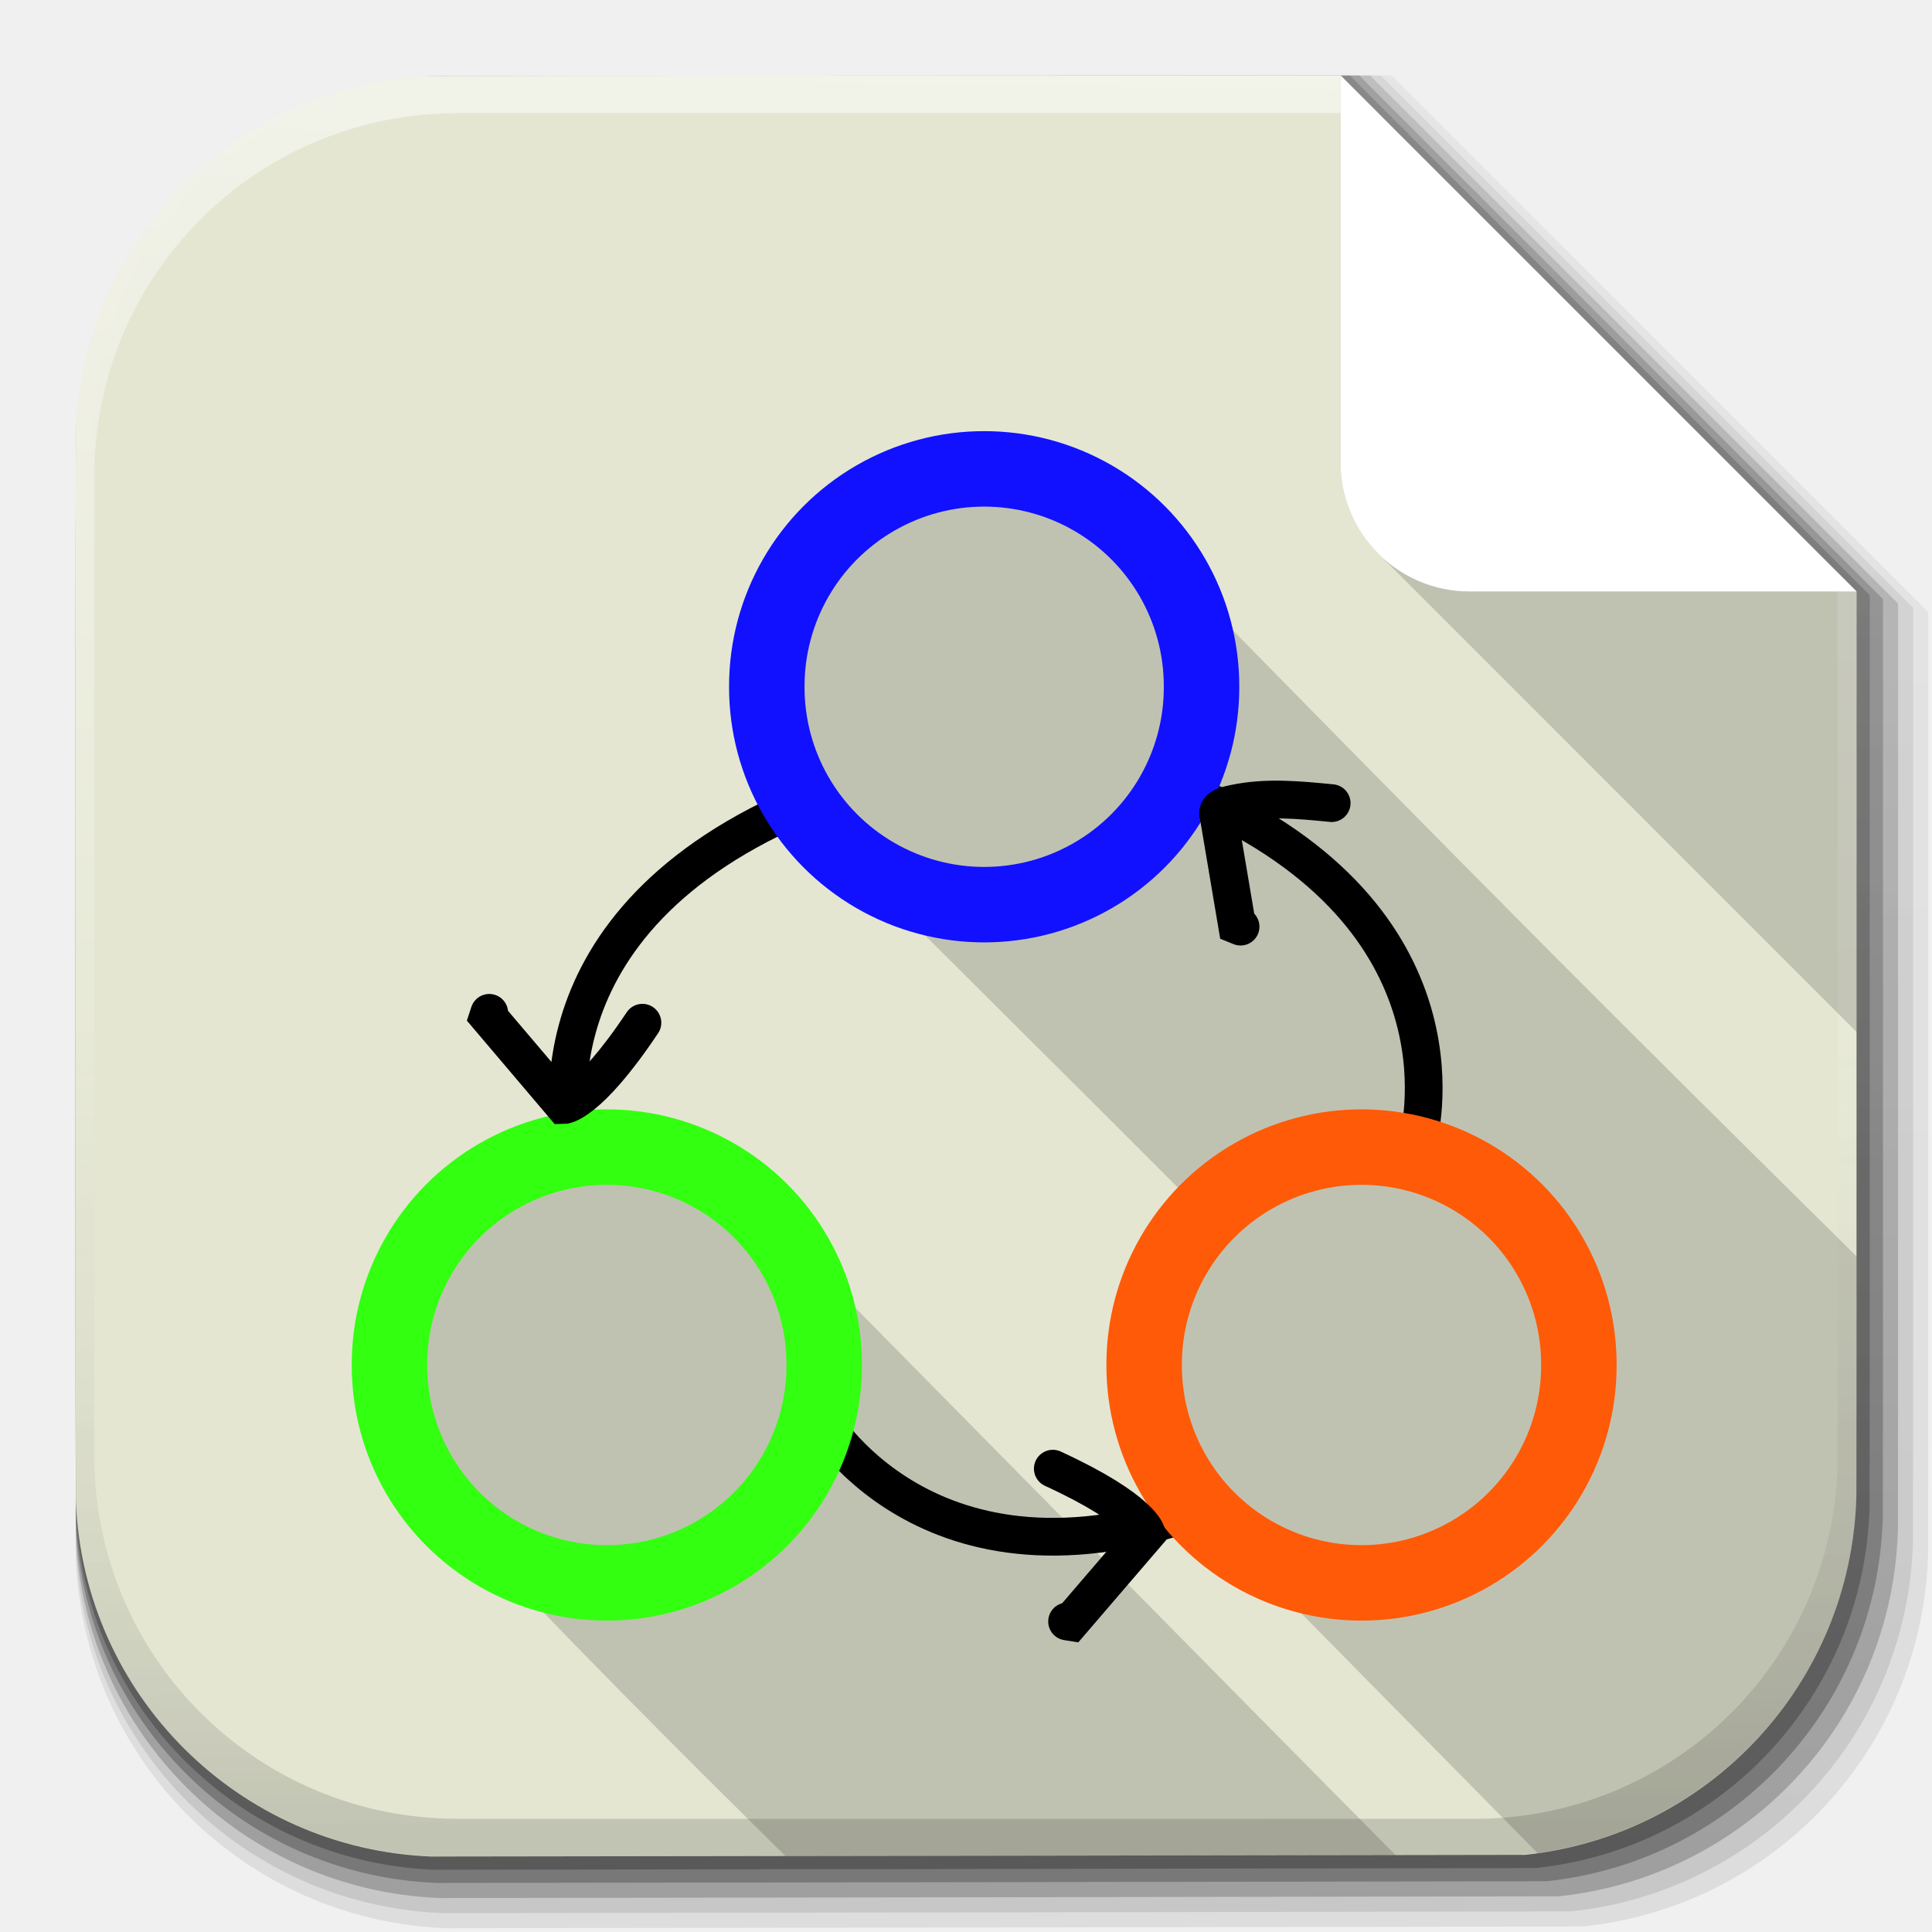
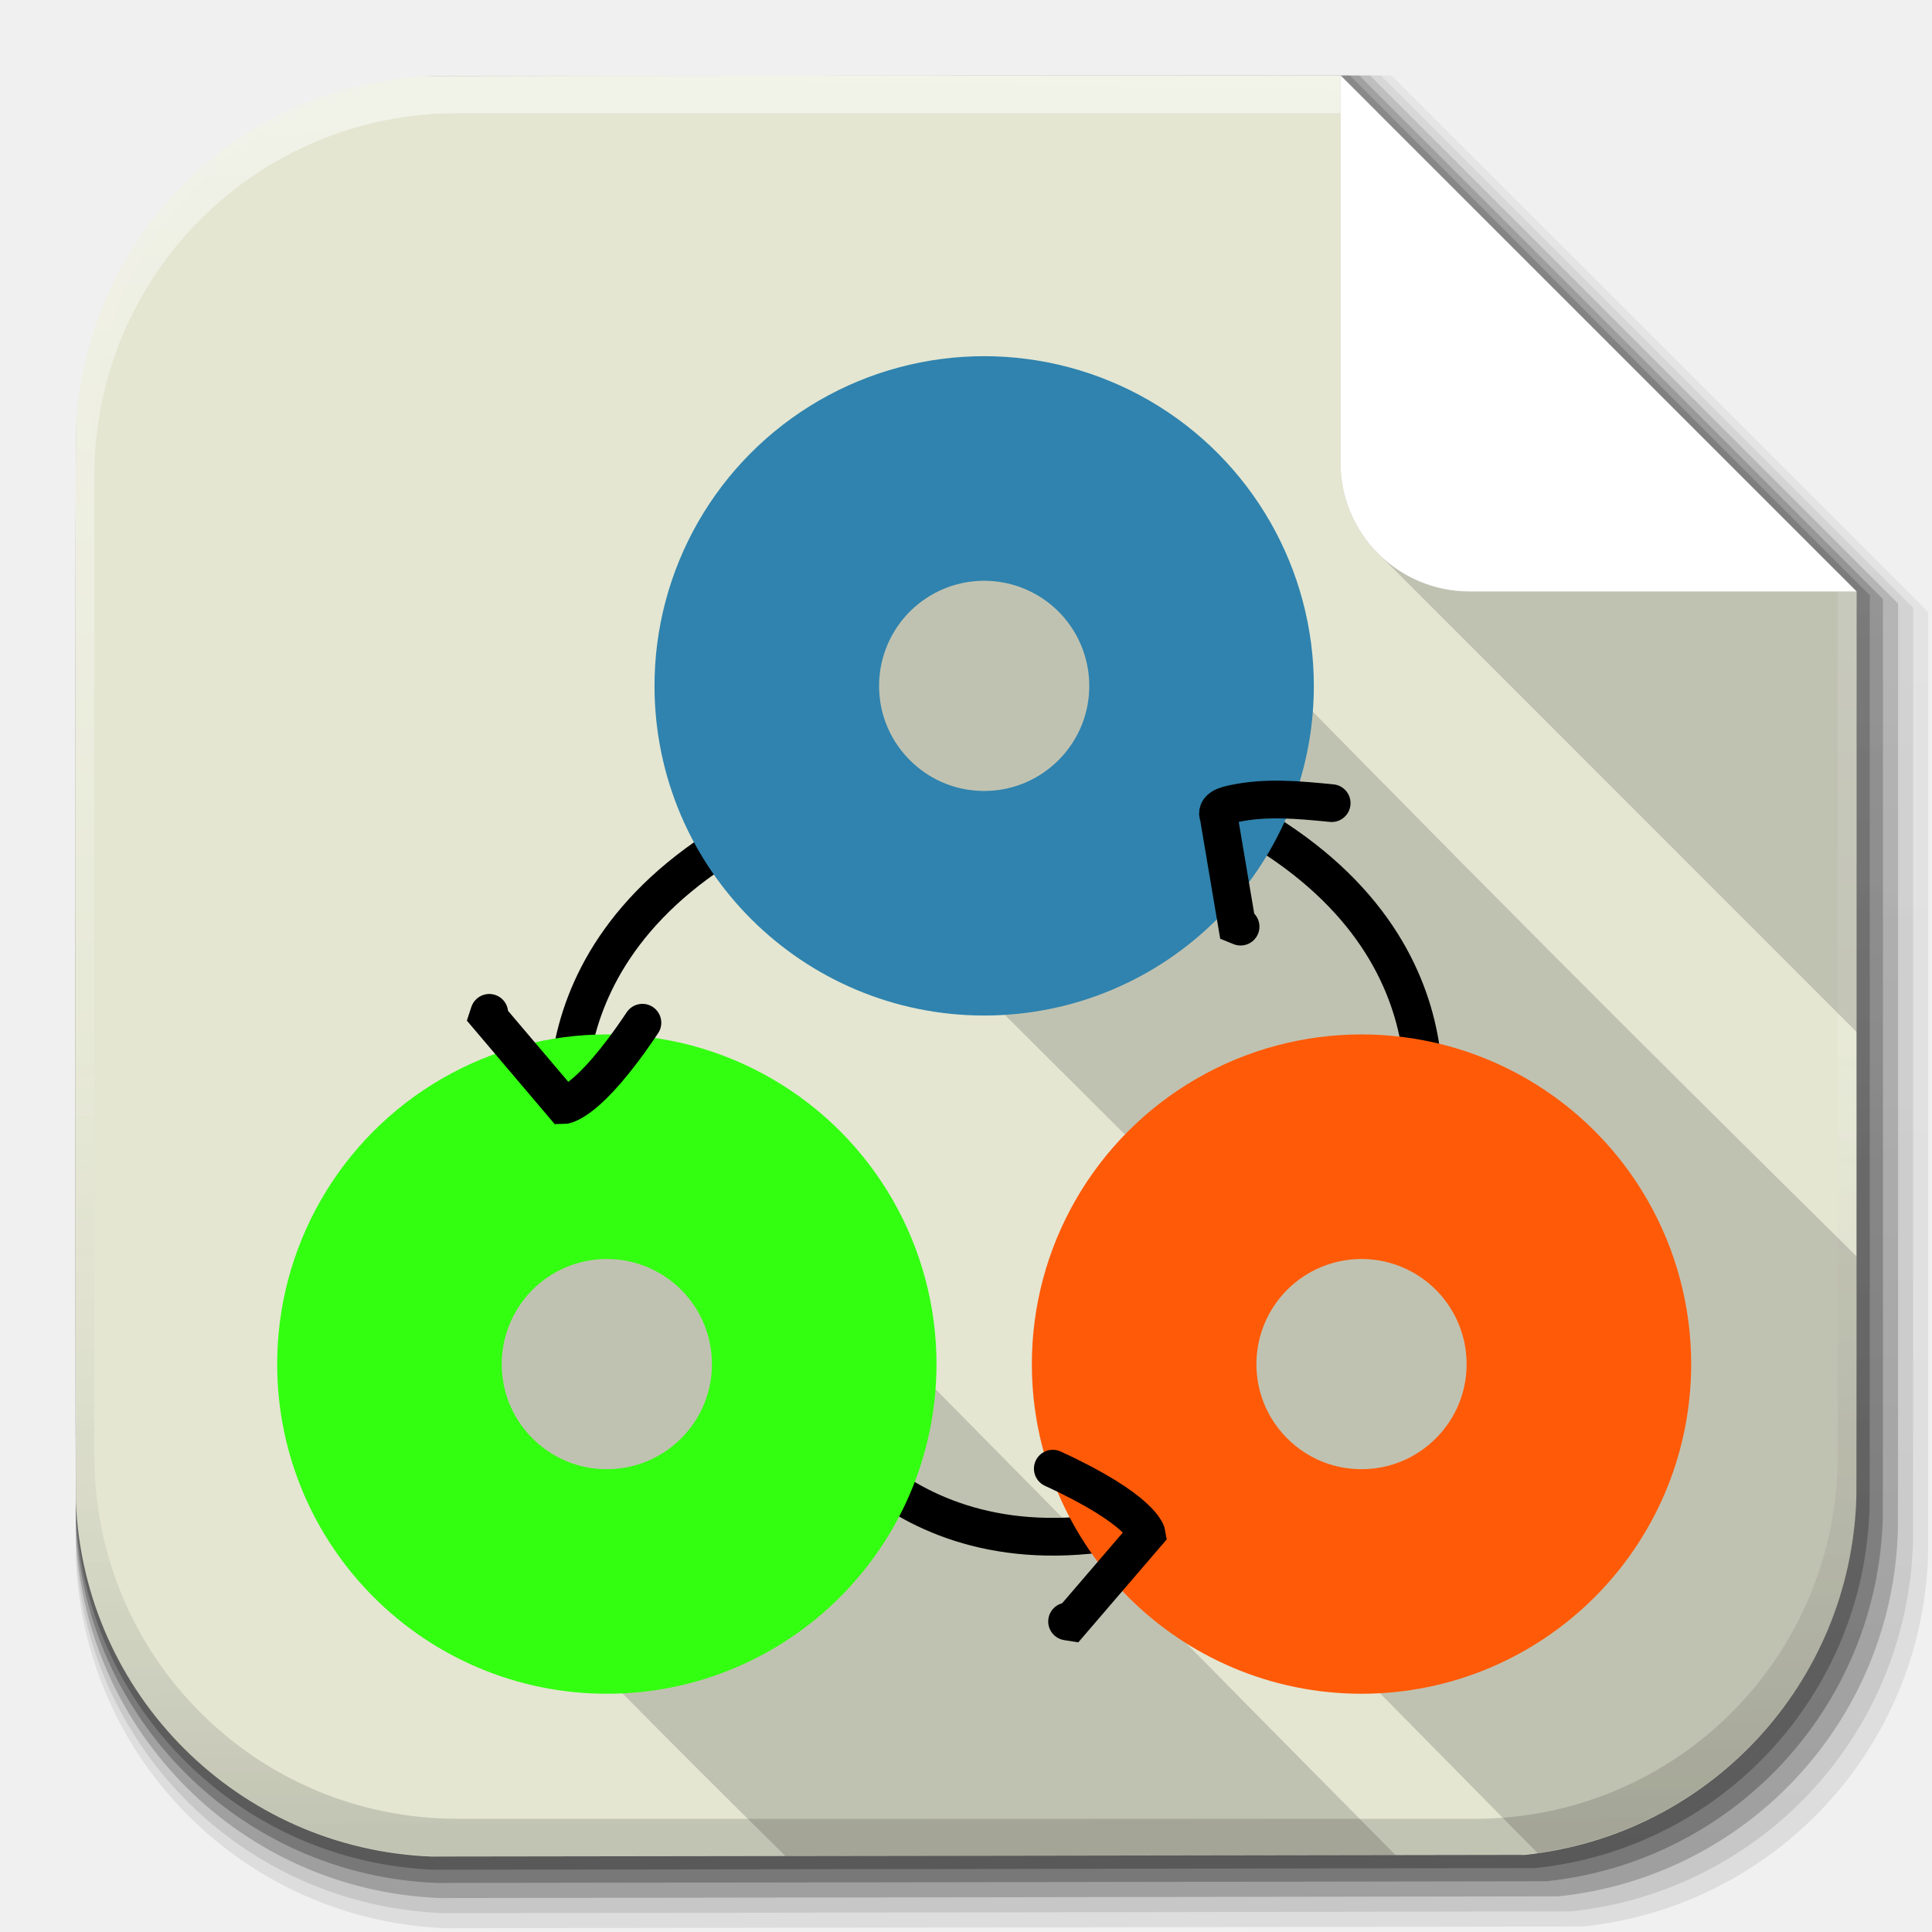
<svg xmlns="http://www.w3.org/2000/svg" xmlns:xlink="http://www.w3.org/1999/xlink" version="1.1" width="512" height="512" id="svg2">
  <defs id="defs4">
    <linearGradient id="linearGradient3170">
      <stop id="stop3172" style="stop-color:#cc7110;stop-opacity:1" offset="0" />
      <stop id="stop3174" style="stop-color:#673f0b;stop-opacity:0.784" offset="1" />
    </linearGradient>
    <linearGradient id="linearGradient3938">
      <stop id="stop3940" style="stop-color:#b1f1ee;stop-opacity:0.931" offset="0" />
      <stop id="stop3942" style="stop-color:#132682;stop-opacity:1" offset="1" />
    </linearGradient>
    <linearGradient x1="64.478" y1="56.301" x2="78.466" y2="48.085" id="XMLID_74_-8-1" gradientUnits="userSpaceOnUse">
      <stop id="stop155-3-8" style="stop-color:#ffffff;stop-opacity:1" offset="0" />
      <stop id="stop157-94-6" style="stop-color:#e6e6e6;stop-opacity:1" offset="1" />
    </linearGradient>
    <radialGradient cx="558.354" cy="385.484" r="191.619" fx="558.354" fy="385.484" id="radialGradient3867" xlink:href="#XMLID_74_-8-1" gradientUnits="userSpaceOnUse" gradientTransform="matrix(1,0,0,1.049991,0,-19.27059)" />
    <linearGradient x1="200.051" y1="185.074" x2="200.051" y2="217.459" id="SVGID_2_" gradientUnits="userSpaceOnUse">
      <stop id="stop13" style="stop-color:#61b74a;stop-opacity:1" offset="0" />
      <stop id="stop15" style="stop-color:#449934;stop-opacity:1" offset="1" />
    </linearGradient>
    <linearGradient x1="200.051" y1="185.074" x2="200.051" y2="217.459" id="linearGradient3021" xlink:href="#SVGID_2_" gradientUnits="userSpaceOnUse" gradientTransform="matrix(13.57763,0,0,13.57763,-2026.162,-2566.71)" />
    <linearGradient x1="19.245" y1="21.031" x2="19.36" y2="44.984" id="linearGradient2460" gradientUnits="userSpaceOnUse">
      <stop id="stop3602" style="stop-color:#fafafa;stop-opacity:1" offset="0" />
      <stop id="stop3604" style="stop-color:#f0f0f0;stop-opacity:1" offset="1" />
    </linearGradient>
    <linearGradient x1="19.245" y1="21.031" x2="19.36" y2="44.984" id="linearGradient3096" xlink:href="#linearGradient2460" gradientUnits="userSpaceOnUse" gradientTransform="matrix(11.07692,0,0,11.07692,-9.852301,-20.57803)" />
    <linearGradient x1="1012.513" y1="484.417" x2="1006.808" y2="20.626" id="linearGradient4114-2" xlink:href="#ButtonShadow-0-1-1-5" gradientUnits="userSpaceOnUse" gradientTransform="matrix(1.03178,0,0,1.03178,-830.8641,592.6779)" />
    <linearGradient x1="45.448" y1="92.54" x2="45.448" y2="7.017" id="ButtonShadow-0-1-1-5" gradientUnits="userSpaceOnUse" gradientTransform="matrix(1.005865,0,0,0.994169,100,0)">
      <stop id="stop3750-8-9-3-6" style="stop-color:#000000;stop-opacity:1" offset="0" />
      <stop id="stop3752-5-6-4-2" style="stop-color:#000000;stop-opacity:0.588" offset="1" />
    </linearGradient>
    <linearGradient x1="1012.513" y1="484.417" x2="1006.808" y2="20.626" id="linearGradient4112-2" xlink:href="#ButtonShadow-0-1-1-5" gradientUnits="userSpaceOnUse" gradientTransform="matrix(1.040254,0,0,1.040254,-837.9512,592.5182)" />
    <linearGradient x1="45.448" y1="92.54" x2="45.448" y2="7.017" id="linearGradient5292" gradientUnits="userSpaceOnUse" gradientTransform="matrix(1.005865,0,0,0.994169,100,0)">
      <stop id="stop5294" style="stop-color:#000000;stop-opacity:1" offset="0" />
      <stop id="stop5296" style="stop-color:#000000;stop-opacity:0.588" offset="1" />
    </linearGradient>
    <linearGradient x1="1012.513" y1="484.417" x2="1006.808" y2="20.626" id="linearGradient4110-6" xlink:href="#ButtonShadow-0-1-1-5" gradientUnits="userSpaceOnUse" gradientTransform="matrix(1.023305,0,0,1.023305,-823.777,592.8376)" />
    <linearGradient x1="45.448" y1="92.54" x2="45.448" y2="7.017" id="linearGradient5299" gradientUnits="userSpaceOnUse" gradientTransform="matrix(1.005865,0,0,0.994169,100,0)">
      <stop id="stop5301" style="stop-color:#000000;stop-opacity:1" offset="0" />
      <stop id="stop5303" style="stop-color:#000000;stop-opacity:0.588" offset="1" />
    </linearGradient>
    <linearGradient x1="1012.513" y1="484.417" x2="1006.808" y2="20.626" id="linearGradient4116-6" xlink:href="#ButtonShadow-0-1-1-5" gradientUnits="userSpaceOnUse" gradientTransform="matrix(1.01483,0,0,1.01483,-816.69,592.9972)" />
    <linearGradient x1="45.448" y1="92.54" x2="45.448" y2="7.017" id="linearGradient5306" gradientUnits="userSpaceOnUse" gradientTransform="matrix(1.005865,0,0,0.994169,100,0)">
      <stop id="stop5308" style="stop-color:#000000;stop-opacity:1" offset="0" />
      <stop id="stop5310" style="stop-color:#000000;stop-opacity:0.588" offset="1" />
    </linearGradient>
    <linearGradient x1="1012.513" y1="484.417" x2="1006.808" y2="20.626" id="linearGradient3372" xlink:href="#ButtonShadow-0-1-1-5" gradientUnits="userSpaceOnUse" gradientTransform="matrix(1.007415,0,0,1.007415,-810.4888,593.1369)" />
    <linearGradient x1="45.448" y1="92.54" x2="45.448" y2="7.017" id="linearGradient5313" gradientUnits="userSpaceOnUse" gradientTransform="matrix(1.005865,0,0,0.994169,100,0)">
      <stop id="stop5315" style="stop-color:#000000;stop-opacity:1" offset="0" />
      <stop id="stop5317" style="stop-color:#000000;stop-opacity:0.588" offset="1" />
    </linearGradient>
    <linearGradient x1="1016.104" y1="476.26" x2="1011.953" y2="251.661" id="linearGradient4082" xlink:href="#linearGradient4487" gradientUnits="userSpaceOnUse" gradientTransform="translate(-146.2203,369.0885)" />
    <linearGradient id="linearGradient4487">
      <stop id="stop4489" style="stop-color:#000000;stop-opacity:1" offset="0" />
      <stop id="stop4491" style="stop-color:#000000;stop-opacity:0" offset="1" />
    </linearGradient>
    <linearGradient id="linearGradient3737">
      <stop id="stop3739" style="stop-color:#ffffff;stop-opacity:1" offset="0" />
      <stop id="stop3741" style="stop-color:#ffffff;stop-opacity:0" offset="1" />
    </linearGradient>
    <linearGradient id="linearGradient4046">
      <stop id="stop4048" style="stop-color:#000000;stop-opacity:1" offset="0" />
      <stop id="stop4050" style="stop-color:#ffffff;stop-opacity:0.2" offset="1" />
    </linearGradient>
    <linearGradient x1="1012.513" y1="484.417" x2="1006.808" y2="20.626" id="linearGradient5342" xlink:href="#ButtonShadow-0-1-1-5" gradientUnits="userSpaceOnUse" gradientTransform="matrix(1.007415,0,0,1.007415,-810.4888,593.1369)" />
    <linearGradient x1="1012.513" y1="484.417" x2="1006.808" y2="20.626" id="linearGradient4114-2-6" xlink:href="#ButtonShadow-0-1-1-5-9" gradientUnits="userSpaceOnUse" gradientTransform="matrix(1.03178,0,0,1.03178,-830.8641,592.6779)" />
    <linearGradient x1="45.448" y1="92.54" x2="45.448" y2="7.017" id="ButtonShadow-0-1-1-5-9" gradientUnits="userSpaceOnUse" gradientTransform="matrix(1.005865,0,0,0.994169,100,0)">
      <stop id="stop3750-8-9-3-6-4" style="stop-color:#000000;stop-opacity:1" offset="0" />
      <stop id="stop3752-5-6-4-2-9" style="stop-color:#000000;stop-opacity:0.588" offset="1" />
    </linearGradient>
    <linearGradient x1="1012.513" y1="484.417" x2="1006.808" y2="20.626" id="linearGradient4112-2-6" xlink:href="#ButtonShadow-0-1-1-5-9" gradientUnits="userSpaceOnUse" gradientTransform="matrix(1.040254,0,0,1.040254,-837.9512,592.5182)" />
    <linearGradient x1="45.448" y1="92.54" x2="45.448" y2="7.017" id="linearGradient5292-5" gradientUnits="userSpaceOnUse" gradientTransform="matrix(1.005865,0,0,0.994169,100,0)">
      <stop id="stop5294-8" style="stop-color:#000000;stop-opacity:1" offset="0" />
      <stop id="stop5296-4" style="stop-color:#000000;stop-opacity:0.588" offset="1" />
    </linearGradient>
    <linearGradient x1="1012.513" y1="484.417" x2="1006.808" y2="20.626" id="linearGradient4110-6-7" xlink:href="#ButtonShadow-0-1-1-5-9" gradientUnits="userSpaceOnUse" gradientTransform="matrix(1.023305,0,0,1.023305,-823.777,592.8376)" />
    <linearGradient x1="45.448" y1="92.54" x2="45.448" y2="7.017" id="linearGradient5299-2" gradientUnits="userSpaceOnUse" gradientTransform="matrix(1.005865,0,0,0.994169,100,0)">
      <stop id="stop5301-9" style="stop-color:#000000;stop-opacity:1" offset="0" />
      <stop id="stop5303-1" style="stop-color:#000000;stop-opacity:0.588" offset="1" />
    </linearGradient>
    <linearGradient x1="1012.513" y1="484.417" x2="1006.808" y2="20.626" id="linearGradient4116-6-3" xlink:href="#ButtonShadow-0-1-1-5-9" gradientUnits="userSpaceOnUse" gradientTransform="matrix(1.01483,0,0,1.01483,-816.69,592.9972)" />
    <linearGradient x1="45.448" y1="92.54" x2="45.448" y2="7.017" id="linearGradient5306-9" gradientUnits="userSpaceOnUse" gradientTransform="matrix(1.005865,0,0,0.994169,100,0)">
      <stop id="stop5308-0" style="stop-color:#000000;stop-opacity:1" offset="0" />
      <stop id="stop5310-6" style="stop-color:#000000;stop-opacity:0.588" offset="1" />
    </linearGradient>
    <linearGradient x1="1012.513" y1="484.417" x2="1006.808" y2="20.626" id="linearGradient3372-9" xlink:href="#ButtonShadow-0-1-1-5-9" gradientUnits="userSpaceOnUse" gradientTransform="matrix(1.007415,0,0,1.007415,-810.4888,593.1369)" />
    <linearGradient x1="45.448" y1="92.54" x2="45.448" y2="7.017" id="linearGradient5313-8" gradientUnits="userSpaceOnUse" gradientTransform="matrix(1.005865,0,0,0.994169,100,0)">
      <stop id="stop5315-8" style="stop-color:#000000;stop-opacity:1" offset="0" />
      <stop id="stop5317-1" style="stop-color:#000000;stop-opacity:0.588" offset="1" />
    </linearGradient>
    <linearGradient x1="1016.104" y1="476.26" x2="1011.953" y2="251.661" id="linearGradient4082-7" xlink:href="#linearGradient4487-8" gradientUnits="userSpaceOnUse" gradientTransform="translate(-146.2203,369.0885)" />
    <linearGradient id="linearGradient4487-8">
      <stop id="stop4489-0" style="stop-color:#000000;stop-opacity:1" offset="0" />
      <stop id="stop4491-4" style="stop-color:#000000;stop-opacity:0" offset="1" />
    </linearGradient>
    <linearGradient x1="993.439" y1="51.512" x2="988.786" y2="363.738" id="linearGradient4084-7" xlink:href="#linearGradient3737-8" gradientUnits="userSpaceOnUse" gradientTransform="translate(778.5998,-360.5596)" />
    <linearGradient id="linearGradient3737-8">
      <stop id="stop3739-4" style="stop-color:#ffffff;stop-opacity:1" offset="0" />
      <stop id="stop3741-7" style="stop-color:#ffffff;stop-opacity:0" offset="1" />
    </linearGradient>
    <linearGradient x1="1764.649" y1="155.597" x2="1763.69" y2="-55.941" id="linearGradient4086-1" xlink:href="#linearGradient4046-2" gradientUnits="userSpaceOnUse" />
    <linearGradient id="linearGradient4046-2">
      <stop id="stop4048-2" style="stop-color:#000000;stop-opacity:1" offset="0" />
      <stop id="stop4050-7" style="stop-color:#ffffff;stop-opacity:0.2" offset="1" />
    </linearGradient>
    <linearGradient x1="1012.513" y1="484.417" x2="1006.808" y2="20.626" id="linearGradient5342-3" xlink:href="#ButtonShadow-0-1-1-5-9" gradientUnits="userSpaceOnUse" gradientTransform="matrix(1.007415,0,0,1.007415,-810.4888,593.1369)" />
    <linearGradient id="linearGradient4487-1">
      <stop id="stop4489-6" style="stop-color:#000000;stop-opacity:1" offset="0" />
      <stop id="stop4491-0" style="stop-color:#000000;stop-opacity:0" offset="1" />
    </linearGradient>
    <linearGradient x1="993.439" y1="51.512" x2="988.786" y2="363.738" id="linearGradient4084-8" xlink:href="#linearGradient3737-9" gradientUnits="userSpaceOnUse" gradientTransform="translate(778.5998,-360.5596)" />
    <linearGradient id="linearGradient3737-9">
      <stop id="stop3739-7" style="stop-color:#ffffff;stop-opacity:1" offset="0" />
      <stop id="stop3741-4" style="stop-color:#ffffff;stop-opacity:0" offset="1" />
    </linearGradient>
    <linearGradient x1="1764.649" y1="155.597" x2="1763.69" y2="-55.941" id="linearGradient4086-12" xlink:href="#linearGradient4046-3" gradientUnits="userSpaceOnUse" />
    <linearGradient id="linearGradient4046-3">
      <stop id="stop4048-7" style="stop-color:#000000;stop-opacity:1" offset="0" />
      <stop id="stop4050-73" style="stop-color:#ffffff;stop-opacity:0.2" offset="1" />
    </linearGradient>
    <linearGradient id="linearGradient2760">
      <stop id="stop2770" style="stop-color:#ffffff;stop-opacity:1" offset="0" />
      <stop id="stop2764" style="stop-color:#a9a9a9;stop-opacity:1" offset="1" />
    </linearGradient>
    <linearGradient id="linearGradient4846">
      <stop id="stop4848" style="stop-color:#1a1a1a;stop-opacity:1" offset="0" />
      <stop id="stop4856" style="stop-color:#1e1e1e;stop-opacity:1" offset="1" />
    </linearGradient>
    <linearGradient id="linearGradient4922">
      <stop id="stop4924" style="stop-color:#1a1a1a;stop-opacity:1" offset="0" />
      <stop id="stop4926" style="stop-color:#636363;stop-opacity:1" offset="0.156" />
      <stop id="stop4928" style="stop-color:#b4b4b4;stop-opacity:1" offset="0.332" />
      <stop id="stop4930" style="stop-color:#636363;stop-opacity:1" offset="0.536" />
      <stop id="stop4932" style="stop-color:#000000;stop-opacity:1" offset="1" />
    </linearGradient>
    <linearGradient x1="201.331" y1="152.12" x2="166.775" y2="110.86" id="linearGradient4884" xlink:href="#linearGradient4888" gradientUnits="userSpaceOnUse" gradientTransform="matrix(1.275769,0,0,1.275769,-135.8944,2.450039)" spreadMethod="reflect" />
    <linearGradient id="linearGradient4888">
      <stop id="stop4892" style="stop-color:#c0821c;stop-opacity:1" offset="0" />
      <stop id="stop4894" style="stop-color:#e4ae48;stop-opacity:1" offset="1" />
    </linearGradient>
    <linearGradient x1="13.021" y1="160.826" x2="258.222" y2="158.472" id="linearGradient4882" xlink:href="#linearGradient4898" gradientUnits="userSpaceOnUse" />
    <linearGradient id="linearGradient4898">
      <stop id="stop4900" style="stop-color:#d78617;stop-opacity:1" offset="0" />
      <stop id="stop4902" style="stop-color:#5c1234;stop-opacity:1" offset="1" />
    </linearGradient>
    <linearGradient x1="45.448" y1="92.54" x2="45.448" y2="7.017" id="ButtonShadow" gradientUnits="userSpaceOnUse" gradientTransform="scale(1.005865,0.994169)">
      <stop id="stop3750" style="stop-color:#000000;stop-opacity:1" offset="0" />
      <stop id="stop3752" style="stop-color:#000000;stop-opacity:0.588" offset="1" />
    </linearGradient>
    <filter color-interpolation-filters="sRGB" id="filter3174">
-       <feGaussianBlur stdDeviation="1.71" id="feGaussianBlur3176" />
+       <feGaussianBlur id="feGaussianBlur3176" stdDeviation="1.71" />
    </filter>
    <linearGradient id="linearGradient10386">
      <stop id="stop10388" style="stop-color:#ffffff;stop-opacity:1" offset="0" />
      <stop id="stop10390" style="stop-color:#ffffff;stop-opacity:0" offset="1" />
    </linearGradient>
    <linearGradient x1="212.864" y1="11.425" x2="214.266" y2="168.283" id="linearGradient8264" xlink:href="#linearGradient2760" gradientUnits="userSpaceOnUse" gradientTransform="matrix(1.846456,0,0,1.846456,-123.7334,86.82626)" spreadMethod="reflect" />
    <linearGradient x1="18.93" y1="6.295" x2="19.36" y2="36.644" id="linearGradient3157" xlink:href="#linearGradient2460" gradientUnits="userSpaceOnUse" gradientTransform="matrix(12.10256,0,0,12.10256,-34.46825,-46.18711)" />
    <linearGradient x1="0" y1="0" x2="1" y2="1" id="acyl_gradient" xlink:href="#linearGradient4321" />
    <linearGradient id="linearGradient4321">
      <stop id="stop1" style="stop-color:#ee0c0c;stop-opacity:1" offset="0" />
      <stop id="stop2" style="stop-color:#7a0404;stop-opacity:1" offset="1" />
    </linearGradient>
    <radialGradient cx="94.71" cy="98.693" r="150" fx="94.71" fy="98.693" id="radialGradient3928" xlink:href="#linearGradient4321" gradientUnits="userSpaceOnUse" gradientTransform="matrix(2.424955,-0.00787504,0.00770263,2.371866,-135.7183,-134.6474)" />
    <radialGradient cx="94.71" cy="98.693" r="150" fx="94.71" fy="98.693" id="radialGradient3932" xlink:href="#linearGradient4321" gradientUnits="userSpaceOnUse" gradientTransform="matrix(2.424955,-0.00787504,0.00770263,2.371866,-135.7183,-134.6474)" />
    <radialGradient cx="110.737" cy="112.575" r="150" fx="110.737" fy="112.575" id="radialGradient3140" xlink:href="#linearGradient3938" gradientUnits="userSpaceOnUse" gradientTransform="matrix(1.65339,0.0060994,-0.00539655,1.462323,-50.50661,-35.43916)" />
    <linearGradient x1="-112.345" y1="572.447" x2="-109.975" y2="107.9" id="linearGradient5925" xlink:href="#ButtonShadow-0-1-1-5-9-5" gradientUnits="userSpaceOnUse" gradientTransform="matrix(1.007442,0,0,1.007415,261.6268,527.4108)" />
    <linearGradient x1="45.448" y1="92.54" x2="45.448" y2="7.017" id="ButtonShadow-0-1-1-5-9-5" gradientUnits="userSpaceOnUse" gradientTransform="matrix(1.005865,0,0,0.994169,100,0)">
      <stop id="stop3750-8-9-3-6-4-0" style="stop-color:#000000;stop-opacity:1" offset="0" />
      <stop id="stop3752-5-6-4-2-9-8" style="stop-color:#000000;stop-opacity:0.588" offset="1" />
    </linearGradient>
    <linearGradient x1="-112.345" y1="572.447" x2="-109.975" y2="107.9" id="linearGradient5927" xlink:href="#ButtonShadow-0-1-1-5-9-5" gradientUnits="userSpaceOnUse" gradientTransform="matrix(1.031807,0,0,1.03178,268.7784,524.7835)" />
    <linearGradient x1="45.448" y1="92.54" x2="45.448" y2="7.017" id="linearGradient3129" gradientUnits="userSpaceOnUse" gradientTransform="matrix(1.005865,0,0,0.994169,100,0)">
      <stop id="stop3131" style="stop-color:#000000;stop-opacity:1" offset="0" />
      <stop id="stop3133" style="stop-color:#000000;stop-opacity:0.588" offset="1" />
    </linearGradient>
    <linearGradient x1="-112.345" y1="572.447" x2="-109.975" y2="107.9" id="linearGradient5929" xlink:href="#ButtonShadow-0-1-1-5-9-5" gradientUnits="userSpaceOnUse" gradientTransform="matrix(1.014857,0,0,1.01483,263.8037,526.6112)" />
    <linearGradient x1="45.448" y1="92.54" x2="45.448" y2="7.017" id="linearGradient3136" gradientUnits="userSpaceOnUse" gradientTransform="matrix(1.005865,0,0,0.994169,100,0)">
      <stop id="stop3138" style="stop-color:#000000;stop-opacity:1" offset="0" />
      <stop id="stop3140" style="stop-color:#000000;stop-opacity:0.588" offset="1" />
    </linearGradient>
    <linearGradient x1="-112.345" y1="572.447" x2="-109.975" y2="107.9" id="linearGradient5931" xlink:href="#ButtonShadow-0-1-1-5-9-5" gradientUnits="userSpaceOnUse" gradientTransform="matrix(1.023332,0,0,1.023305,266.2915,525.6974)" />
    <linearGradient x1="45.448" y1="92.54" x2="45.448" y2="7.017" id="linearGradient3143" gradientUnits="userSpaceOnUse" gradientTransform="matrix(1.005865,0,0,0.994169,100,0)">
      <stop id="stop3145" style="stop-color:#000000;stop-opacity:1" offset="0" />
      <stop id="stop3147" style="stop-color:#000000;stop-opacity:0.588" offset="1" />
    </linearGradient>
    <linearGradient x1="-112.345" y1="572.447" x2="-109.975" y2="107.9" id="linearGradient5933" xlink:href="#ButtonShadow-0-1-1-5-9-5" gradientUnits="userSpaceOnUse" gradientTransform="matrix(1.040282,0,0,1.040254,271.2663,523.8697)" />
    <linearGradient x1="45.448" y1="92.54" x2="45.448" y2="7.017" id="linearGradient3150" gradientUnits="userSpaceOnUse" gradientTransform="matrix(1.005865,0,0,0.994169,100,0)">
      <stop id="stop3152" style="stop-color:#000000;stop-opacity:1" offset="0" />
      <stop id="stop3154" style="stop-color:#000000;stop-opacity:0.588" offset="1" />
    </linearGradient>
    <linearGradient x1="993.439" y1="51.512" x2="988.786" y2="363.738" id="linearGradient4084-8-2" xlink:href="#linearGradient3737-9-0" gradientUnits="userSpaceOnUse" gradientTransform="translate(-753.5872,-30.14348)" />
    <linearGradient id="linearGradient3737-9-0">
      <stop id="stop3739-7-5" style="stop-color:#ffffff;stop-opacity:1" offset="0" />
      <stop id="stop3741-4-2" style="stop-color:#ffffff;stop-opacity:0" offset="1" />
    </linearGradient>
    <linearGradient x1="1764.649" y1="155.597" x2="1763.69" y2="-55.941" id="linearGradient4086-12-9" xlink:href="#linearGradient4046-3-3" gradientUnits="userSpaceOnUse" gradientTransform="translate(-1532.187,330.4162)" />
    <linearGradient id="linearGradient4046-3-3">
      <stop id="stop4048-7-5" style="stop-color:#000000;stop-opacity:1" offset="0" />
      <stop id="stop4050-73-5" style="stop-color:#ffffff;stop-opacity:0.2" offset="1" />
    </linearGradient>
    <linearGradient x1="102.875" y1="170.422" x2="153.125" y2="170.422" id="linearGradient5071" xlink:href="#linearGradient5059" gradientUnits="userSpaceOnUse" />
    <linearGradient id="linearGradient5059">
      <stop id="stop5061" style="stop-color:#0b0826;stop-opacity:0.498" offset="0" />
      <stop id="stop5063" style="stop-color:#0b0826;stop-opacity:1" offset="1" />
    </linearGradient>
    <linearGradient x1="102.875" y1="170.422" x2="153.125" y2="170.422" id="linearGradient3985" xlink:href="#linearGradient5059" gradientUnits="userSpaceOnUse" />
    <radialGradient cx="244.265" cy="286.954" r="62.546" fx="244.265" fy="286.954" id="radialGradient14612" xlink:href="#linearGradient3938" gradientUnits="userSpaceOnUse" gradientTransform="matrix(1,0,0,1.203639,0,-58.43524)" spreadMethod="pad" />
  </defs>
  <g transform="translate(0,-540.3622)" id="layer1" />
  <g transform="matrix(1.1,0,0,0.44444,95.08106,256.3925)" id="g2036">
    <g transform="matrix(1.0526,0,0,1.2857,-1.2632,-13.429)" id="g3712" style="opacity:0.4" />
  </g>
  <g transform="translate(97.48106,231.2815)" id="g3541" />
  <g transform="translate(97.48106,231.2815)" id="g3536" />
  <g transform="translate(-605.5193,-353.9683)" id="g4076">
    <g transform="translate(-926.6676,684.3845)" id="g4038" />
  </g>
  <g transform="translate(54.08926,-616.0416)" id="g5918">
    <path d="m 60.99,1111.542 144.328,-0.206 147.527,-0.241 c 49.041,-5.122 87.225,-45.726 88.537,-95.85 9e-4,-0.035 -9e-4,-0.069 0,-0.103 9e-4,-0.414 -8e-4,-0.647 0,-1.067 0.042,-21.503 0.034,-49.942 0.034,-87.765 l 0,-152.514 -68.862,-68.877 -68.897,-68.877 -152.824,0.069 c -40.253,0.017 -69.341,0.041 -91.323,0.103 -50.89,2.755 -91.336,43.548 -93.49,94.611 -0.099,30.63 -0.103,74.757 -0.103,143.018 0,68.269 0.005,112.388 0.103,143.018 2.175,51.557 43.387,92.644 94.969,94.68 z" id="path5873" style="opacity:0.25;color:#000000;fill:url(#linearGradient5925);fill-opacity:1;fill-rule:nonzero;stroke:none;stroke-width:1.5;marker:none;visibility:visible;display:inline;overflow:visible;enable-background:accumulate" />
    <path d="m 63.289,1123.042 147.819,-0.211 151.095,-0.247 c 50.227,-5.246 89.334,-46.832 90.678,-98.168 9e-4,-0.035 -9e-4,-0.07 0,-0.106 9e-4,-0.424 -8e-4,-0.663 0,-1.092 0.043,-22.023 0.035,-51.15 0.035,-89.888 l 0,-156.202 -70.528,-70.543 -70.563,-70.543 -156.52,0.07 c -41.226,0.018 -71.018,0.042 -93.532,0.106 -52.121,2.821 -93.545,44.601 -95.751,96.9 -0.101,31.371 -0.106,76.565 -0.106,146.477 0,69.92 0.005,115.106 0.106,146.477 2.227,52.804 44.436,94.885 97.266,96.97 z" id="path5902" style="opacity:0.1;color:#000000;fill:url(#linearGradient5927);fill-opacity:1;fill-rule:nonzero;stroke:none;stroke-width:1.5;marker:none;visibility:visible;display:inline;overflow:visible;enable-background:accumulate" />
    <path d="m 61.69,1115.042 145.391,-0.208 148.613,-0.243 c 49.402,-5.16 87.867,-46.063 89.189,-96.555 9e-4,-0.035 -9e-4,-0.069 0,-0.104 9e-4,-0.417 -8e-4,-0.652 0,-1.074 0.042,-21.661 0.034,-50.31 0.034,-88.411 l 0,-153.636 -69.369,-69.384 -69.404,-69.384 -153.949,0.069 c -40.549,0.017 -69.851,0.042 -91.995,0.104 -51.264,2.775 -92.009,43.868 -94.178,95.308 -0.099,30.856 -0.104,75.308 -0.104,144.071 0,68.771 0.005,113.215 0.104,144.071 2.191,51.937 43.706,93.326 95.668,95.377 z" id="path5906" style="opacity:0.25;color:#000000;fill:url(#linearGradient5929);fill-opacity:1;fill-rule:nonzero;stroke:none;stroke-width:1.5;marker:none;visibility:visible;display:inline;overflow:visible;enable-background:accumulate" />
    <path d="m 62.49,1119.042 146.605,-0.21 149.854,-0.245 c 49.815,-5.203 88.601,-46.447 89.933,-97.362 9e-4,-0.035 -9e-4,-0.07 0,-0.105 9e-4,-0.42 -8e-4,-0.657 0,-1.083 0.043,-21.842 0.034,-50.73 0.034,-89.149 l 0,-154.919 -69.948,-69.964 -69.983,-69.964 -155.235,0.07 c -40.888,0.018 -70.434,0.042 -92.764,0.105 -51.693,2.798 -92.777,44.235 -94.965,96.104 -0.1,31.114 -0.105,75.936 -0.105,145.274 0,69.346 0.005,114.16 0.105,145.274 2.209,52.37 44.071,94.105 96.467,96.174 z" id="path5910" style="opacity:0.2;color:#000000;fill:url(#linearGradient5931);fill-opacity:1;fill-rule:nonzero;stroke:none;stroke-width:1.5;marker:none;visibility:visible;display:inline;overflow:visible;enable-background:accumulate" />
    <path d="m 64.089,1127.042 149.033,-0.213 152.336,-0.249 c 50.64,-5.289 90.068,-47.217 91.423,-98.974 10e-4,-0.036 -9e-4,-0.071 0,-0.106 10e-4,-0.427 -8e-4,-0.668 0,-1.101 0.043,-22.204 0.035,-51.57 0.035,-90.626 l 0,-157.485 -71.107,-71.122 -71.142,-71.122 -157.806,0.071 c -41.565,0.018 -71.601,0.043 -94.3,0.107 -52.549,2.845 -94.314,44.967 -96.538,97.696 -0.102,31.629 -0.107,77.194 -0.107,147.68 0,70.494 0.005,116.051 0.106,147.68 2.245,53.238 44.801,95.664 98.065,97.767 z" id="path5914" style="opacity:0.08;color:#000000;fill:url(#linearGradient5933);fill-opacity:1;fill-rule:nonzero;stroke:none;stroke-width:1.5;marker:none;visibility:visible;display:inline;overflow:visible;enable-background:accumulate" />
  </g>
  <path d="m 114.376,492 143.262,-0.205 146.438,-0.239 c 48.679,-5.084 86.58,-45.389 87.883,-95.144 8.9e-4,-0.034 -8.7e-4,-0.068 0,-0.102 8.5e-4,-0.411 -8.2e-4,-0.643 0,-1.059 0.042,-21.345 0.034,-49.574 0.034,-87.119 l 0,-151.391 -68.353,-68.37 -68.388,-68.37 -151.695,0.068 c -39.955,0.017 -68.829,0.041 -90.649,0.102 -50.514,2.735 -90.662,43.227 -92.8,93.915 -0.098,30.405 -0.102,74.207 -0.102,141.965 0,67.766 0.005,111.56 0.102,141.965 2.158,51.177 43.066,91.962 94.268,93.983 z" id="rect4121" style="color:#000000;fill:#e4e6d2;fill-opacity:1;fill-rule:nonzero;stroke:none;stroke-width:1.5;marker:none;visibility:visible;display:inline;overflow:visible;enable-background:accumulate" />
  <g transform="translate(-605.5194,-353.9683)" id="g4076-9-1">
    <g transform="translate(-926.6676,684.3845)" id="g4038-9-8">
      <g id="g4929">
        <path d="m 355.25,20 -151.688,0.062 c -39.955,0.017 -68.836,0.032 -90.656,0.094 -4.736,0.256 -9.376,0.853 -13.906,1.75 -1.51,0.299 -3.016,0.633 -4.5,1 -2.226,0.55 -4.431,1.177 -6.594,1.875 -20.904,6.751 -38.688,20.284 -50.812,38.031 -0.108,0.159 -0.236,0.309 -0.344,0.469 -0.306,0.454 -0.607,0.915 -0.906,1.375 -1.618,2.488 -3.108,5.05 -4.5,7.688 -2.416,4.579 -4.508,9.398 -6.188,14.375 -0.014,0.04 -0.018,0.085 -0.031,0.125 -0.482,1.434 -0.927,2.88 -1.344,4.344 -0.208,0.732 -0.402,1.449 -0.594,2.188 -0.027,0.106 -0.067,0.207 -0.094,0.312 -0.163,0.636 -0.318,1.297 -0.469,1.938 -0.175,0.745 -0.342,1.467 -0.5,2.219 -0.042,0.2 -0.084,0.393 -0.125,0.594 -0.114,0.557 -0.208,1.127 -0.312,1.688 -0.141,0.758 -0.283,1.517 -0.406,2.281 -0.124,0.764 -0.238,1.542 -0.344,2.312 -0.212,1.541 -0.391,3.093 -0.531,4.656 -0.14,1.563 -0.246,3.135 -0.312,4.719 C 19.996,144.499 20,188.304 20,256.062 c 0,67.673 -0.003,111.412 0.094,141.812 1.33e-4,0.042 -1.33e-4,0.115 0,0.156 0.003,0.063 -0.003,0.125 0,0.188 0.007,0.166 0.023,0.334 0.031,0.5 0.103,2.1 0.268,4.187 0.5,6.25 0.014,0.126 0.048,0.249 0.062,0.375 0.084,0.719 0.182,1.411 0.281,2.125 0.098,0.703 0.2,1.396 0.312,2.094 0.043,0.27 0.08,0.544 0.125,0.812 0.062,0.363 0.122,0.732 0.188,1.094 0.039,0.218 0.084,0.439 0.125,0.656 0.088,0.466 0.187,0.943 0.281,1.406 0.135,0.664 0.258,1.31 0.406,1.969 0.031,0.137 0.062,0.27 0.094,0.406 0.058,0.252 0.128,0.499 0.188,0.75 0.129,0.542 0.268,1.087 0.406,1.625 0.053,0.208 0.102,0.418 0.156,0.625 0.152,0.576 0.307,1.147 0.469,1.719 0.22,0.779 0.449,1.573 0.688,2.344 0.716,2.312 1.497,4.578 2.375,6.812 0.281,0.717 0.578,1.448 0.875,2.156 0.009,0.021 0.022,0.041 0.031,0.062 0.284,0.677 0.576,1.331 0.875,2 0.029,0.064 0.065,0.124 0.094,0.188 0.281,0.626 0.55,1.256 0.844,1.875 0.05,0.104 0.106,0.208 0.156,0.312 0.276,0.576 0.557,1.149 0.844,1.719 0.069,0.138 0.149,0.269 0.219,0.406 1.444,2.828 3.018,5.59 4.719,8.25 1.276,1.995 2.619,3.92 4.031,5.812 0.471,0.631 0.952,1.256 1.438,1.875 0.971,1.238 1.972,2.468 3,3.656 C 61.815,478.79 88.262,491.871 117.875,492 l 2.625,0 C 67.525,491.6 25,448.823 25,395.75 l 0,-269.5 C 25,72.927 67.927,30 121.25,30 l 244,0 -10,-10 z M 487,151.75 l 0,244 c 0,50.257 -38.128,91.261 -87.156,95.812 l 3.188,0 c 30.127,-2.822 56.216,-19.119 72.219,-42.844 0.441,-0.654 0.887,-1.304 1.312,-1.969 0.426,-0.665 0.84,-1.355 1.25,-2.031 1.229,-2.027 2.385,-4.098 3.469,-6.219 0.361,-0.707 0.718,-1.408 1.062,-2.125 0.344,-0.717 0.673,-1.461 1,-2.188 1.602,-3.555 3.01,-7.202 4.188,-10.969 0.025,-0.082 0.037,-0.168 0.062,-0.25 0.716,-2.312 1.359,-4.68 1.906,-7.062 0.182,-0.794 0.337,-1.573 0.5,-2.375 0.163,-0.802 0.325,-1.629 0.469,-2.438 0.144,-0.809 0.282,-1.622 0.406,-2.438 0.04,-0.262 0.087,-0.518 0.125,-0.781 0.079,-0.554 0.149,-1.099 0.219,-1.656 0.025,-0.198 0.039,-0.396 0.062,-0.594 0.074,-0.623 0.156,-1.248 0.219,-1.875 0.014,-0.135 0.018,-0.272 0.031,-0.406 0.067,-0.7 0.135,-1.389 0.188,-2.094 0.005,-0.062 -0.005,-0.126 0,-0.188 0.047,-0.653 0.09,-1.312 0.125,-1.969 0.006,-0.114 0.025,-0.229 0.031,-0.344 5.1e-4,-0.01 -5e-4,-0.021 0,-0.031 0.039,-0.768 0.073,-1.54 0.094,-2.312 8.9e-4,-0.034 -8.7e-4,-0.06 0,-0.094 1e-4,-0.048 -4e-5,-0.081 0,-0.125 0.008,-0.313 -0.005,-0.624 0,-0.938 0.021,-10.672 0.028,-23.05 0.031,-37.469 0.003,-14.419 0,-30.884 0,-49.656 l 0,-151.375 -5,-5 z" transform="translate(1532.187,-330.4162)" id="rect6809-2-3-8" style="opacity:0.5;color:#000000;fill:url(#linearGradient4084-8-2);fill-opacity:1;fill-rule:nonzero;stroke:none;stroke-width:1.5;marker:none;visibility:visible;display:inline;overflow:visible;enable-background:accumulate" />
        <path d="m 112.906,20.156 c -4.736,0.256 -9.376,0.853 -13.906,1.75 -1.51,0.299 -3.016,0.633 -4.5,1 -2.226,0.55 -4.431,1.177 -6.594,1.875 -2.163,0.698 -4.282,1.472 -6.375,2.312 -9.768,3.923 -18.748,9.36 -26.656,16.031 -5.084,4.289 -9.725,9.084 -13.844,14.312 -1.373,1.743 -2.683,3.539 -3.938,5.375 -0.11,0.16 -0.235,0.308 -0.344,0.469 -0.306,0.454 -0.607,0.915 -0.906,1.375 -0.809,1.244 -1.59,2.53 -2.344,3.812 -0.167,0.284 -0.336,0.558 -0.5,0.844 -0.207,0.361 -0.391,0.73 -0.594,1.094 -0.185,0.332 -0.381,0.666 -0.562,1 -0.171,0.315 -0.333,0.62 -0.5,0.938 -0.348,0.659 -0.698,1.332 -1.031,2 -0.667,1.337 -1.3,2.692 -1.906,4.062 -0.88,1.988 -1.719,4.007 -2.469,6.062 -0.026,0.071 -0.037,0.148 -0.062,0.219 -0.255,0.705 -0.51,1.412 -0.75,2.125 -0.006,0.019 0.006,0.044 0,0.062 -0.478,1.425 -0.93,2.859 -1.344,4.312 -0.018,0.063 -0.045,0.125 -0.062,0.188 -0.189,0.669 -0.356,1.326 -0.531,2 -0.03,0.115 -0.064,0.228 -0.094,0.344 -0.16,0.626 -0.321,1.275 -0.469,1.906 -0.141,0.599 -0.277,1.178 -0.406,1.781 -0.056,0.261 -0.102,0.52 -0.156,0.781 -0.02,0.095 -0.043,0.186 -0.062,0.281 -0.111,0.547 -0.21,1.106 -0.312,1.656 -0.048,0.259 -0.11,0.522 -0.156,0.781 -0.089,0.499 -0.169,0.998 -0.25,1.5 -0.051,0.313 -0.109,0.624 -0.156,0.938 -0.069,0.455 -0.125,0.918 -0.188,1.375 -0.106,0.77 -0.193,1.536 -0.281,2.312 -0.088,0.776 -0.18,1.562 -0.25,2.344 -0.139,1.553 -0.246,3.114 -0.312,4.688 -4.41e-4,0.01 4.38e-4,0.021 0,0.031 -2.7e-5,0.008 2.7e-5,0.023 0,0.031 C 19.996,144.529 20,188.323 20,256.062 c 0,67.692 -0.003,111.443 0.094,141.844 1.07e-4,0.033 -1.07e-4,0.092 0,0.125 0.002,0.052 -0.002,0.104 0,0.156 0.008,0.187 0.022,0.376 0.031,0.562 0.106,2.143 0.292,4.271 0.531,6.375 0.002,0.021 -0.002,0.042 0,0.062 0.089,0.773 0.206,1.514 0.312,2.281 0.108,0.778 0.218,1.572 0.344,2.344 0.111,0.676 0.219,1.36 0.344,2.031 0.017,0.094 0.045,0.187 0.062,0.281 0.089,0.475 0.185,0.965 0.281,1.438 0.116,0.569 0.218,1.122 0.344,1.688 0.051,0.231 0.103,0.457 0.156,0.688 0.055,0.242 0.13,0.477 0.188,0.719 0.169,0.71 0.347,1.421 0.531,2.125 0.011,0.041 0.02,0.084 0.031,0.125 0.154,0.586 0.304,1.168 0.469,1.75 0.044,0.156 0.08,0.313 0.125,0.469 0.179,0.623 0.371,1.257 0.562,1.875 0.035,0.113 0.059,0.231 0.094,0.344 0.206,0.655 0.437,1.288 0.656,1.938 0.257,0.762 0.506,1.528 0.781,2.281 0.015,0.04 0.017,0.085 0.031,0.125 0.261,0.713 0.536,1.42 0.812,2.125 0.277,0.707 0.582,1.426 0.875,2.125 0.013,0.03 0.018,0.064 0.031,0.094 0.281,0.668 0.58,1.308 0.875,1.969 0.126,0.282 0.246,0.563 0.375,0.844 0.187,0.407 0.371,0.815 0.562,1.219 0.05,0.106 0.106,0.207 0.156,0.312 0.296,0.618 0.598,1.233 0.906,1.844 0.105,0.207 0.206,0.419 0.312,0.625 0.31,0.602 0.647,1.187 0.969,1.781 0.377,0.697 0.763,1.408 1.156,2.094 0.252,0.44 0.491,0.877 0.75,1.312 0.144,0.243 0.291,0.477 0.438,0.719 0.41,0.676 0.825,1.335 1.25,2 0.851,1.329 1.744,2.653 2.656,3.938 0.379,0.535 0.767,1.067 1.156,1.594 0.138,0.186 0.267,0.377 0.406,0.562 0.294,0.392 0.606,0.769 0.906,1.156 0.2,0.258 0.392,0.526 0.594,0.781 0.083,0.105 0.166,0.208 0.25,0.312 0.325,0.408 0.668,0.817 1,1.219 0.5,0.606 0.986,1.187 1.5,1.781 0.514,0.594 1.034,1.2 1.562,1.781 1.056,1.163 2.139,2.296 3.25,3.406 1.105,1.105 2.218,2.198 3.375,3.25 0.006,0.005 0.026,-0.005 0.031,0 1.744,1.584 3.55,3.106 5.406,4.562 16.595,13.027 37.533,20.807 60.344,20.906 0.147,6.4e-4 0.29,0 0.438,0 l 139.312,-0.219 145.406,-0.219 c 30.127,-2.82 56.216,-19.128 72.219,-42.844 0.441,-0.654 0.887,-1.304 1.312,-1.969 0.299,-0.467 0.584,-0.934 0.875,-1.406 0.122,-0.199 0.254,-0.394 0.375,-0.594 0.049,-0.08 0.077,-0.17 0.125,-0.25 0.36,-0.597 0.715,-1.176 1.062,-1.781 0.788,-1.372 1.559,-2.774 2.281,-4.188 0.361,-0.707 0.718,-1.44 1.062,-2.156 0.344,-0.717 0.673,-1.43 1,-2.156 0.982,-2.179 1.894,-4.395 2.719,-6.656 0.016,-0.043 0.047,-0.082 0.062,-0.125 0.258,-0.711 0.476,-1.438 0.719,-2.156 0.233,-0.69 0.47,-1.366 0.688,-2.062 0.023,-0.072 0.04,-0.146 0.062,-0.219 0.716,-2.312 1.359,-4.68 1.906,-7.062 0.182,-0.794 0.337,-1.573 0.5,-2.375 0.163,-0.802 0.325,-1.629 0.469,-2.438 0.144,-0.809 0.282,-1.622 0.406,-2.438 0.041,-0.272 0.086,-0.539 0.125,-0.812 0.077,-0.544 0.15,-1.078 0.219,-1.625 0.026,-0.208 0.037,-0.417 0.062,-0.625 0.073,-0.613 0.157,-1.228 0.219,-1.844 0.015,-0.145 0.017,-0.293 0.031,-0.438 0.073,-0.763 0.132,-1.513 0.188,-2.281 0.056,-0.768 0.118,-1.54 0.156,-2.312 0.039,-0.778 0.073,-1.561 0.094,-2.344 8.9e-4,-0.034 -8.7e-4,-0.06 0,-0.094 7e-5,-0.036 -4e-5,-0.06 0,-0.094 0.008,-0.324 -0.005,-0.644 0,-0.969 0.021,-10.672 0.028,-23.05 0.031,-37.469 0.003,-14.419 0,-30.884 0,-49.656 l 0,-151.375 -5,-5 0,234 C 487,439.072 444.072,482 390.75,482 l -269.5,0 C 67.927,482 25,439.072 25,385.75 l 0,-269.5 c 0,-51.519 40.071,-93.324 90.875,-96.094 -0.862,0.002 -2.128,-0.002 -2.969,0 z" transform="translate(1532.187,-330.4162)" id="path3981-7-8" style="opacity:0.15;color:#000000;fill:url(#linearGradient4086-12-9);fill-opacity:1;fill-rule:nonzero;stroke:none;stroke-width:1.5;marker:none;visibility:visible;display:inline;overflow:visible;enable-background:accumulate" />
      </g>
    </g>
  </g>
  <path d="m 355.25,20 0,102.562 c 0,9.779 4.106,18.582 10.688,24.812 l 126.062,126.094 0,-116.719 -68.375,-68.375 z" id="path6657" style="fill:#000000;fill-opacity:0.157;fill-rule:nonzero;stroke:none" />
  <path d="m 355.253,20 0,102.555 c 0,18.882 15.303,34.185 34.185,34.185 l 102.555,0 -136.74,-136.74" id="path24" style="fill:#ffffff;fill-opacity:1;fill-rule:nonzero;stroke:none" />
-   <path d="m 260.812,124.406 c -31.814,0 -57.594,25.779 -57.594,57.594 0,1.988 0.116,3.938 0.312,5.875 0.001,0.01 -0.001,0.021 0,0.031 1.411,13.831 7.721,26.227 17.156,35.406 33.163,33.527 68.185,67.889 98.594,98.594 -6.74,7.024 -11.749,15.713 -14.25,25.438 -0.237,0.92 -0.465,1.875 -0.656,2.812 -0.767,3.75 -1.156,7.617 -1.156,11.594 2e-4,16.122 6.642,30.672 17.312,41.125 36.897,37.438 61.468,62.372 86.969,88.25 47.016,-6.577 83.197,-46.14 84.469,-94.719 8.9e-4,-0.034 -8.7e-4,-0.06 0,-0.094 8.5e-4,-0.411 -8.2e-4,-0.646 0,-1.062 0.032,-16.012 0.032,-37.526 0.031,-62.312 -59.935,-59.215 -96.416,-95.475 -190.062,-191.219 -10.453,-10.671 -25.003,-17.312 -41.125,-17.312 z m -100,179.75 c -31.814,0 -57.594,25.779 -57.594,57.594 0,3.977 0.389,7.844 1.156,11.594 l 0,0.031 c 2.526,12.317 9.012,23.202 18.031,31.281 27.843,29.57 56.631,58.523 85.719,87.188 l 49.5,-0.062 112.219,-0.156 C 333.715,455.204 286.703,407.393 203.438,323.031 c -10.534,-11.591 -25.723,-18.875 -42.625,-18.875 z" id="path4436" style="fill:#000000;fill-opacity:0.157;stroke:none" />
+   <path d="m 260.812,124.406 c -31.814,0 -57.594,25.779 -57.594,57.594 0,1.988 0.116,3.938 0.312,5.875 0.001,0.01 -0.001,0.021 0,0.031 1.411,13.831 7.721,26.227 17.156,35.406 33.163,33.527 68.185,67.889 98.594,98.594 -21.191,24.432 -21.997,57.517 1.25,80.969 36.897,37.438 61.468,62.372 86.969,88.25 47.016,-6.577 83.197,-46.14 84.469,-94.719 8.9e-4,-0.034 -8.7e-4,-0.06 0,-0.094 8.5e-4,-0.411 -8.2e-4,-0.646 0,-1.062 0.032,-16.012 0.032,-37.526 0.031,-62.312 -59.935,-59.215 -96.416,-95.475 -190.062,-191.219 -10.453,-10.671 -25.003,-17.312 -41.125,-17.312 z m -100,179.75 c -31.814,0 -57.594,25.779 -57.594,57.594 0,3.977 0.389,7.844 1.156,11.594 l 0,0.031 c 2.526,12.317 9.012,23.202 18.031,31.281 27.843,29.57 56.631,58.523 85.719,87.188 l 49.5,-0.062 112.219,-0.156 c -36.128,-36.421 -83.141,-84.232 -166.406,-168.594 -10.534,-11.591 -25.723,-18.875 -42.625,-18.875 z" id="path4436" style="fill:#000000;fill-opacity:0.157;stroke:none" />
  <path d="m 207.594,215.437 c -71.721,33.335 -55.558,89.904 -55.558,89.904" id="path3771" style="fill:none;stroke:#000000;stroke-width:10;stroke-linecap:butt;stroke-linejoin:miter;stroke-miterlimit:4;stroke-opacity:1;stroke-dasharray:none" />
  <path d="m 319.729,399.346 c -74.286,27.143 -102.857,-24.286 -102.857,-24.286" id="path3773" style="fill:none;stroke:#000000;stroke-width:10;stroke-linecap:butt;stroke-linejoin:miter;stroke-miterlimit:4;stroke-opacity:1;stroke-dasharray:none" />
  <path d="m 320.181,212.407 c 71.721,33.335 55.558,89.904 55.558,89.904" id="path3775" style="fill:none;stroke:#000000;stroke-width:10;stroke-linecap:butt;stroke-linejoin:miter;stroke-miterlimit:4;stroke-opacity:1;stroke-dasharray:none" />
-   <path d="m -968.571,-164.781 a 171.429,171.429 0 1 1 -342.857,0 171.429,171.429 0 1 1 342.857,0 z" transform="matrix(0.3360324,0,0,0.3360324,643.8934,237.3721)" id="path2987" style="fill:none;stroke:#1111ff;stroke-width:59.518;stroke-linecap:round;stroke-linejoin:miter;stroke-miterlimit:4;stroke-opacity:1;stroke-dasharray:none" />
-   <path d="m -968.571,-164.781 a 171.429,171.429 0 1 1 -342.857,0 171.429,171.429 0 1 1 342.857,0 z" transform="matrix(0.3360324,0,0,0.3360324,743.8934,417.1089)" id="path3757" style="fill:none;stroke:#ff5a07;stroke-width:59.518;stroke-linecap:round;stroke-linejoin:miter;stroke-miterlimit:4;stroke-opacity:1;stroke-dasharray:none" />
-   <path d="m -968.571,-164.781 a 171.429,171.429 0 1 1 -342.857,0 171.429,171.429 0 1 1 342.857,0 z" transform="matrix(0.3360324,0,0,0.3360324,543.8934,417.1089)" id="path3759" style="fill:none;stroke:#33ff11;stroke-width:59.518;stroke-linecap:round;stroke-linejoin:miter;stroke-miterlimit:4;stroke-opacity:1;stroke-dasharray:none" />
+   <path d="m 318.422,182 a 57.606,57.606 0 0 1 -115.211,0 57.606,57.606 0 1 1 115.211,0 z" id="path2987" style="fill:none;stroke:#2f83ae;stroke-width:59.518;stroke-linecap:round;stroke-linejoin:miter;stroke-miterlimit:4;stroke-opacity:1;stroke-dasharray:none" />
+   <path d="m 418.422,361.737 a 57.606,57.606 0 0 1 -115.211,0 57.606,57.606 0 1 1 115.211,0 z" id="path3757" style="fill:none;stroke:#ff5a07;stroke-width:59.518;stroke-linecap:round;stroke-linejoin:miter;stroke-miterlimit:4;stroke-opacity:1;stroke-dasharray:none" />
+   <path d="m 218.422,361.737 a 57.606,57.606 0 0 1 -115.211,0 57.606,57.606 0 1 1 115.211,0 z" id="path3759" style="fill:none;stroke:#33ff11;stroke-width:59.518;stroke-linecap:round;stroke-linejoin:miter;stroke-miterlimit:4;stroke-opacity:1;stroke-dasharray:none" />
  <path d="m 352.908,212.838 c -8.599,-0.842 -17.41,-1.709 -25.937,0.14 -1.721,0.373 -5.02,1.038 -3.994,3.452 1.618,9.587 3.236,19.173 4.853,28.76 0.312,0.126 0.624,0.253 0.936,0.379" id="path4401" style="fill:none;stroke:#000000;stroke-width:10;stroke-linecap:round;stroke-linejoin:miter;stroke-miterlimit:4;stroke-opacity:1;stroke-dasharray:none" />
  <path d="m 279.004,389.212 c 23.828,10.953 24.871,17.256 24.871,17.256 l -20.09,23.397 -0.998,-0.159" id="path4403" style="fill:none;stroke:#000000;stroke-width:10;stroke-linecap:round;stroke-linejoin:miter;stroke-miterlimit:4;stroke-opacity:1;stroke-dasharray:none" />
  <path d="m 170.246,271.032 c -14.557,21.814 -20.946,21.854 -20.946,21.854 l -19.953,-23.513 0.314,-0.96" id="path4405" style="fill:none;stroke:#000000;stroke-width:10;stroke-linecap:round;stroke-linejoin:miter;stroke-miterlimit:4;stroke-opacity:1;stroke-dasharray:none" />
</svg>
